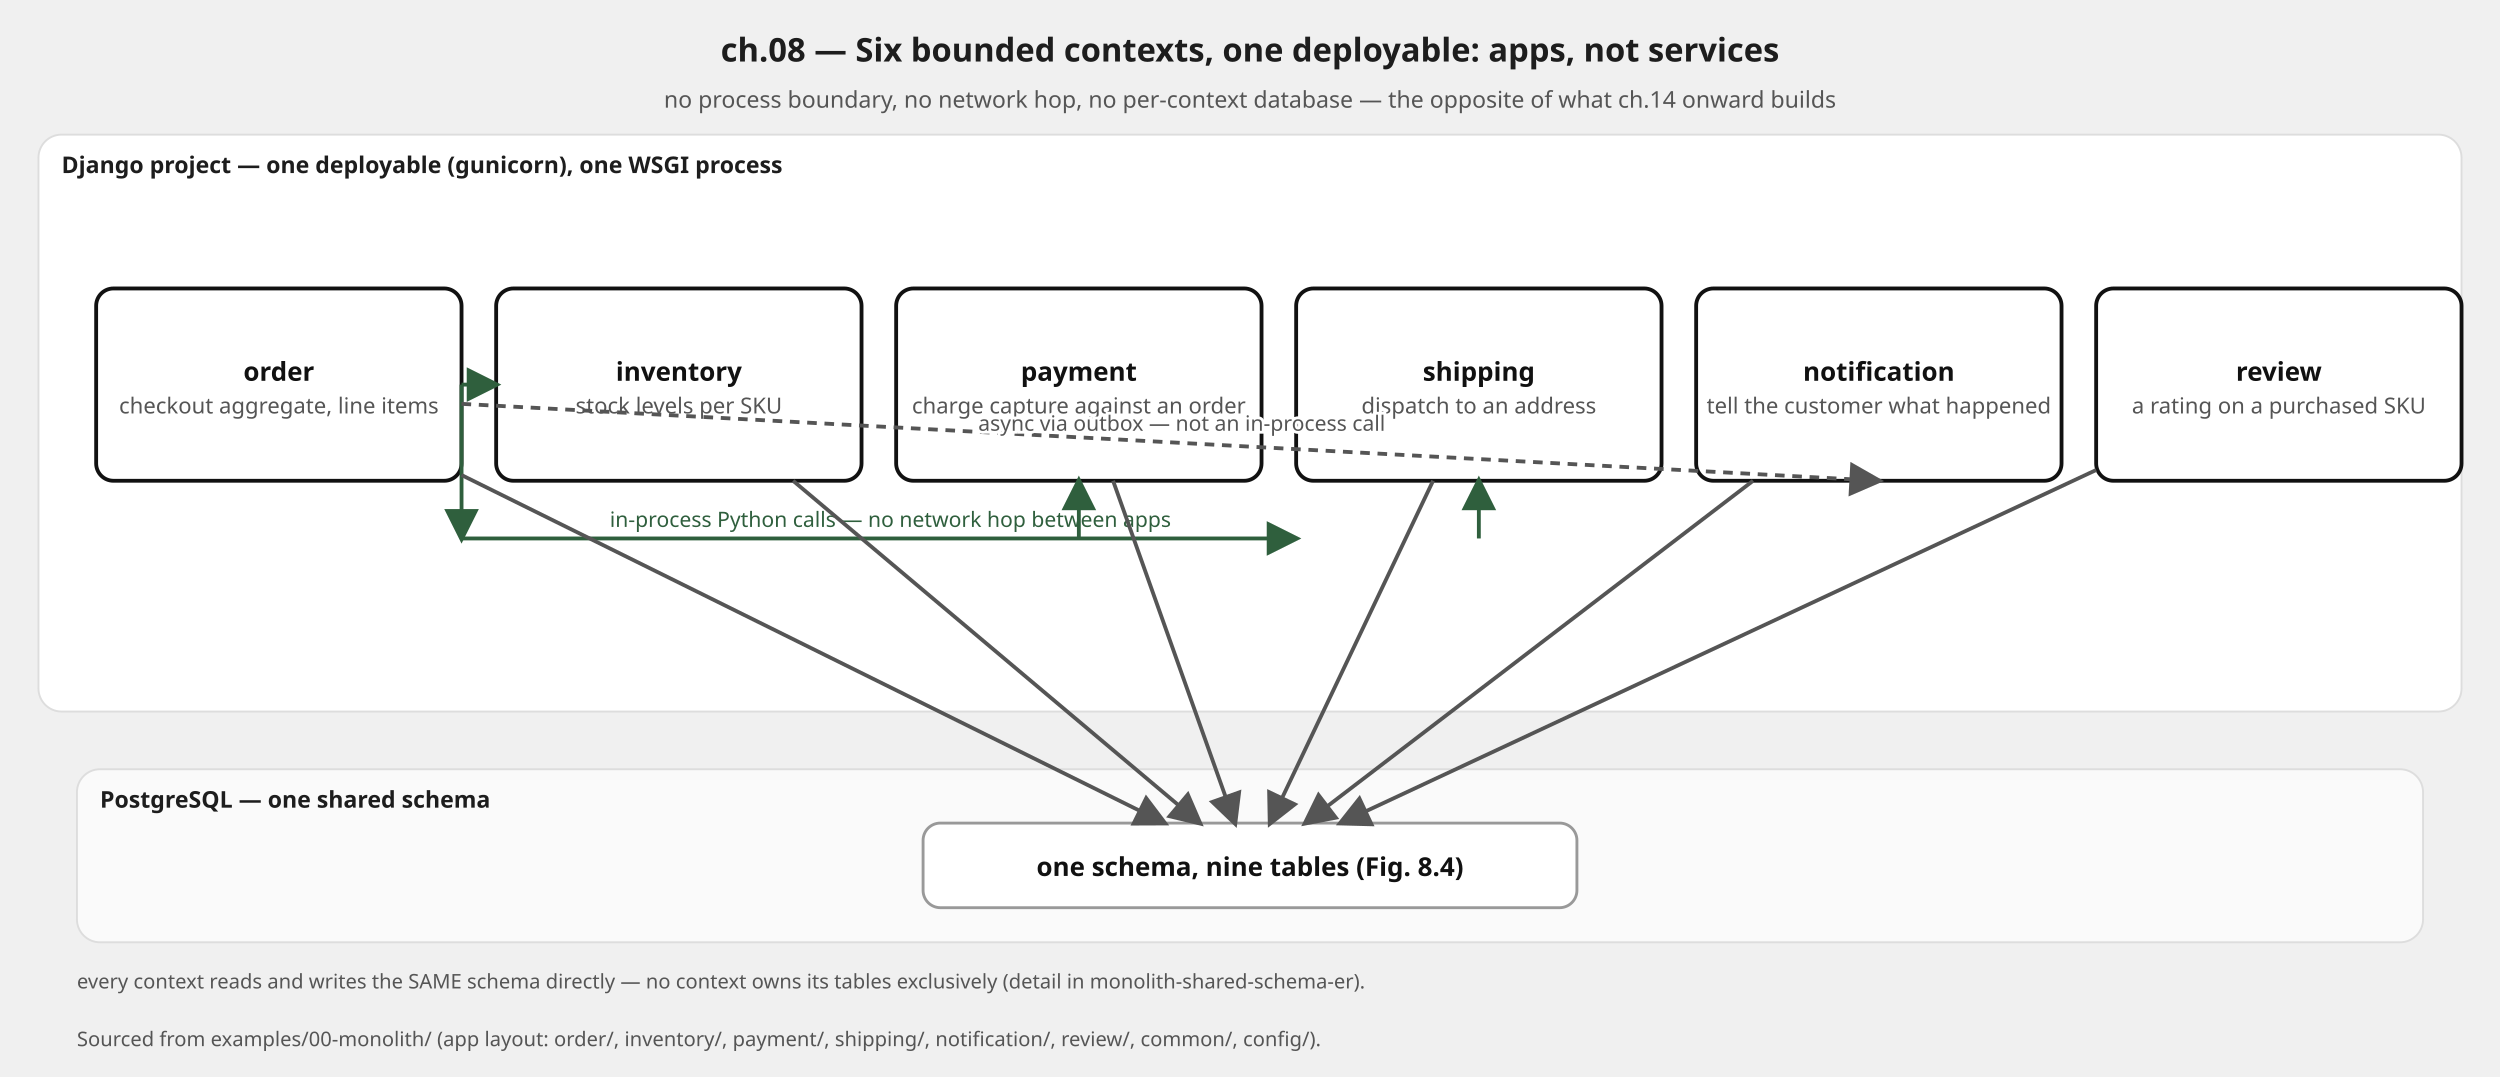
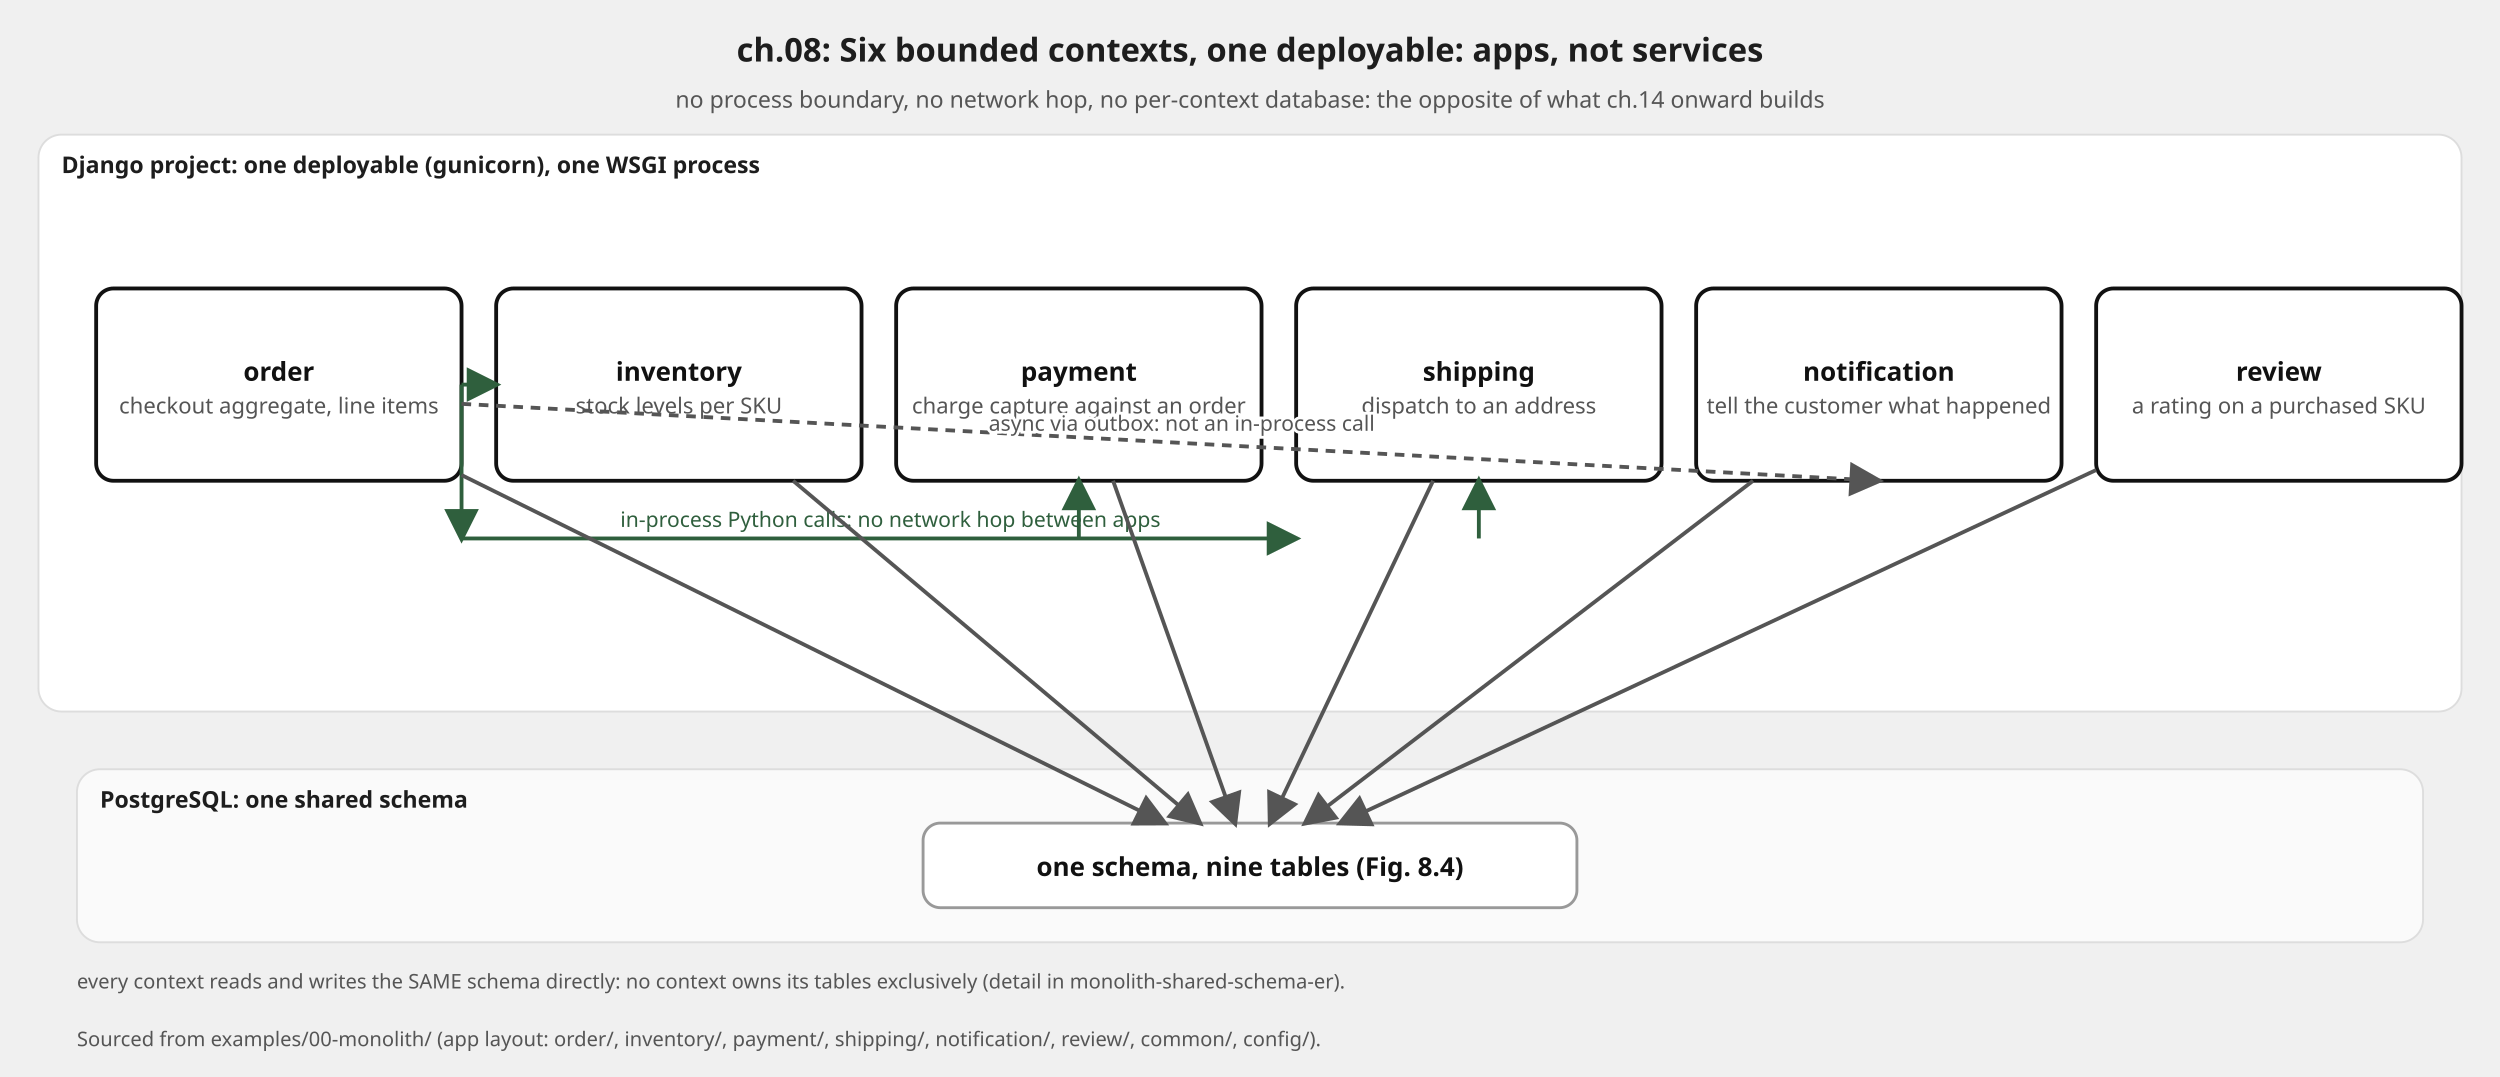
<svg xmlns="http://www.w3.org/2000/svg" viewBox="0 0 1300 560" font-family="'Red Hat Text', system-ui, sans-serif" role="img">
  <defs>
    <marker id="a" viewBox="0 0 10 10" refX="8.5" refY="5" markerWidth="9" markerHeight="9" orient="auto-start-reverse">
      <path d="M0,0 L10,5 L0,10 z" fill="#555" />
    </marker>
    <marker id="am" viewBox="0 0 10 10" refX="8.5" refY="5" markerWidth="9" markerHeight="9" orient="auto-start-reverse">
      <path d="M0,0 L10,5 L0,10 z" fill="#2f5f3d" />
    </marker>
  </defs>
  <rect x="20" y="70" width="1260" height="300" rx="12" fill="#ffffff" stroke="#ddd" />
-   <text x="32" y="90" font-size="12" font-weight="700" fill="#1d1d1d">Django project — one deployable (gunicorn), one WSGI process</text>
+   <text x="32" y="90" font-size="12" font-weight="700" fill="#1d1d1d">Django project: one deployable (gunicorn), one WSGI process</text>
  <rect x="40" y="400" width="1220" height="90" rx="12" fill="#fafafa" stroke="#ddd" />
-   <text x="52" y="420" font-size="12" font-weight="700" fill="#1d1d1d">PostgreSQL — one shared schema</text>
+   <text x="52" y="420" font-size="12" font-weight="700" fill="#1d1d1d">PostgreSQL: one shared schema</text>
  <rect x="50" y="150" width="190" height="100" rx="9" fill="#ffffff" stroke="#111111" stroke-width="2" />
  <text x="145.0" y="198.0" font-size="13.5" font-weight="700" fill="#111111" text-anchor="middle">order</text>
  <text x="145.0" y="215.0" font-size="11.5" fill="#555555" text-anchor="middle">checkout aggregate, line items</text>
  <rect x="258" y="150" width="190" height="100" rx="9" fill="#ffffff" stroke="#111111" stroke-width="2" />
  <text x="353.0" y="198.0" font-size="13.5" font-weight="700" fill="#111111" text-anchor="middle">inventory</text>
  <text x="353.0" y="215.0" font-size="11.5" fill="#555555" text-anchor="middle">stock levels per SKU</text>
  <rect x="466" y="150" width="190" height="100" rx="9" fill="#ffffff" stroke="#111111" stroke-width="2" />
  <text x="561.0" y="198.0" font-size="13.5" font-weight="700" fill="#111111" text-anchor="middle">payment</text>
  <text x="561.0" y="215.0" font-size="11.5" fill="#555555" text-anchor="middle">charge capture against an order</text>
  <rect x="674" y="150" width="190" height="100" rx="9" fill="#ffffff" stroke="#111111" stroke-width="2" />
  <text x="769.0" y="198.0" font-size="13.5" font-weight="700" fill="#111111" text-anchor="middle">shipping</text>
  <text x="769.0" y="215.0" font-size="11.5" fill="#555555" text-anchor="middle">dispatch to an address</text>
  <rect x="882" y="150" width="190" height="100" rx="9" fill="#ffffff" stroke="#111111" stroke-width="2" />
  <text x="977.0" y="198.0" font-size="13.5" font-weight="700" fill="#111111" text-anchor="middle">notification</text>
  <text x="977.0" y="215.0" font-size="11.5" fill="#555555" text-anchor="middle">tell the customer what happened</text>
  <rect x="1090" y="150" width="190" height="100" rx="9" fill="#ffffff" stroke="#111111" stroke-width="2" />
  <text x="1185.0" y="198.0" font-size="13.5" font-weight="700" fill="#111111" text-anchor="middle">review</text>
  <text x="1185.0" y="215.0" font-size="11.5" fill="#555555" text-anchor="middle">a rating on a purchased SKU</text>
  <rect x="480.0" y="428" width="340" height="44" rx="9" fill="#ffffff" stroke="#999999" stroke-width="1.5" />
  <text x="650.0" y="455.5" font-size="13.5" font-weight="700" fill="#111111" text-anchor="middle">one schema, nine tables (Fig. 8.4)</text>
  <path d="M240.0,200.0 L258.0,200.0" fill="none" stroke="#2f5f3d" stroke-width="2" marker-end="url(#am)" />
  <path d="M240,200.0 L240,280" fill="none" stroke="#2f5f3d" stroke-width="2" marker-end="url(#am)" />
  <path d="M240,280 L674,280" fill="none" stroke="#2f5f3d" stroke-width="2" marker-end="url(#am)" />
-   <text x="463.0" y="274.0" font-size="11" fill="#ffffff" stroke="#ffffff" stroke-width="3" paint-order="stroke" text-anchor="middle">in-process Python calls — no network hop between apps</text>
-   <text x="463.0" y="274.0" font-size="11" fill="#2f5f3d" text-anchor="middle">in-process Python calls — no network hop between apps</text>
+   <text x="463.0" y="274.0" font-size="11" fill="#ffffff" stroke="#ffffff" stroke-width="3" paint-order="stroke" text-anchor="middle">in-process Python calls: no network hop between apps</text>
+   <text x="463.0" y="274.0" font-size="11" fill="#2f5f3d" text-anchor="middle">in-process Python calls: no network hop between apps</text>
  <path d="M561.0,280 L561.0,250" fill="none" stroke="#2f5f3d" stroke-width="2" marker-end="url(#am)" />
  <path d="M769.0,280 L769.0,250" fill="none" stroke="#2f5f3d" stroke-width="2" marker-end="url(#am)" />
  <path d="M240,210.0 L977.0,250" fill="none" stroke="#555" stroke-width="2" stroke-dasharray="5 4" marker-end="url(#a)" />
-   <text x="614.5" y="224.0" font-size="11" fill="#ffffff" stroke="#ffffff" stroke-width="3" paint-order="stroke" text-anchor="middle">async via outbox — not an in-process call</text>
-   <text x="614.5" y="224.0" font-size="11" fill="#555" text-anchor="middle">async via outbox — not an in-process call</text>
+   <text x="614.5" y="224.0" font-size="11" fill="#ffffff" stroke="#ffffff" stroke-width="3" paint-order="stroke" text-anchor="middle">async via outbox: not an in-process call</text>
+   <text x="614.5" y="224.0" font-size="11" fill="#555" text-anchor="middle">async via outbox: not an in-process call</text>
  <path d="M240.0,247.03 L605.56,428.0" fill="none" stroke="#555" stroke-width="2" marker-end="url(#a)" />
  <path d="M412.4,250.0 L623.864,428.0" fill="none" stroke="#555" stroke-width="2" marker-end="url(#a)" />
  <path d="M578.8,250.0 L642.168,428.0" fill="none" stroke="#555" stroke-width="2" marker-end="url(#a)" />
  <path d="M745.2,250.0 L660.472,428.0" fill="none" stroke="#555" stroke-width="2" marker-end="url(#a)" />
  <path d="M911.6,250.0 L678.776,428.0" fill="none" stroke="#555" stroke-width="2" marker-end="url(#a)" />
  <path d="M1090.0,244.393 L697.08,428.0" fill="none" stroke="#555" stroke-width="2" marker-end="url(#a)" />
-   <text x="650.0" y="32" font-size="17" fill="#1d1d1d" text-anchor="middle" font-weight="700">ch.08 — Six bounded contexts, one deployable: apps, not services</text>
-   <text x="650.0" y="56" font-size="12" fill="#555555" text-anchor="middle">no process boundary, no network hop, no per-context database — the opposite of what ch.14 onward builds</text>
-   <text x="40" y="514" font-size="10.5" fill="#555555" text-anchor="start">every context reads and writes the SAME schema directly — no context owns its tables exclusively (detail in monolith-shared-schema-er).</text>
+   <text x="650.0" y="32" font-size="17" fill="#1d1d1d" text-anchor="middle" font-weight="700">ch.08: Six bounded contexts, one deployable: apps, not services</text>
+   <text x="650.0" y="56" font-size="12" fill="#555555" text-anchor="middle">no process boundary, no network hop, no per-context database: the opposite of what ch.14 onward builds</text>
+   <text x="40" y="514" font-size="10.5" fill="#555555" text-anchor="start">every context reads and writes the SAME schema directly: no context owns its tables exclusively (detail in monolith-shared-schema-er).</text>
  <text x="40" y="544" font-size="10.5" fill="#555555" text-anchor="start">Sourced from examples/00-monolith/ (app layout: order/, inventory/, payment/, shipping/, notification/, review/, common/, config/).</text>
</svg>
